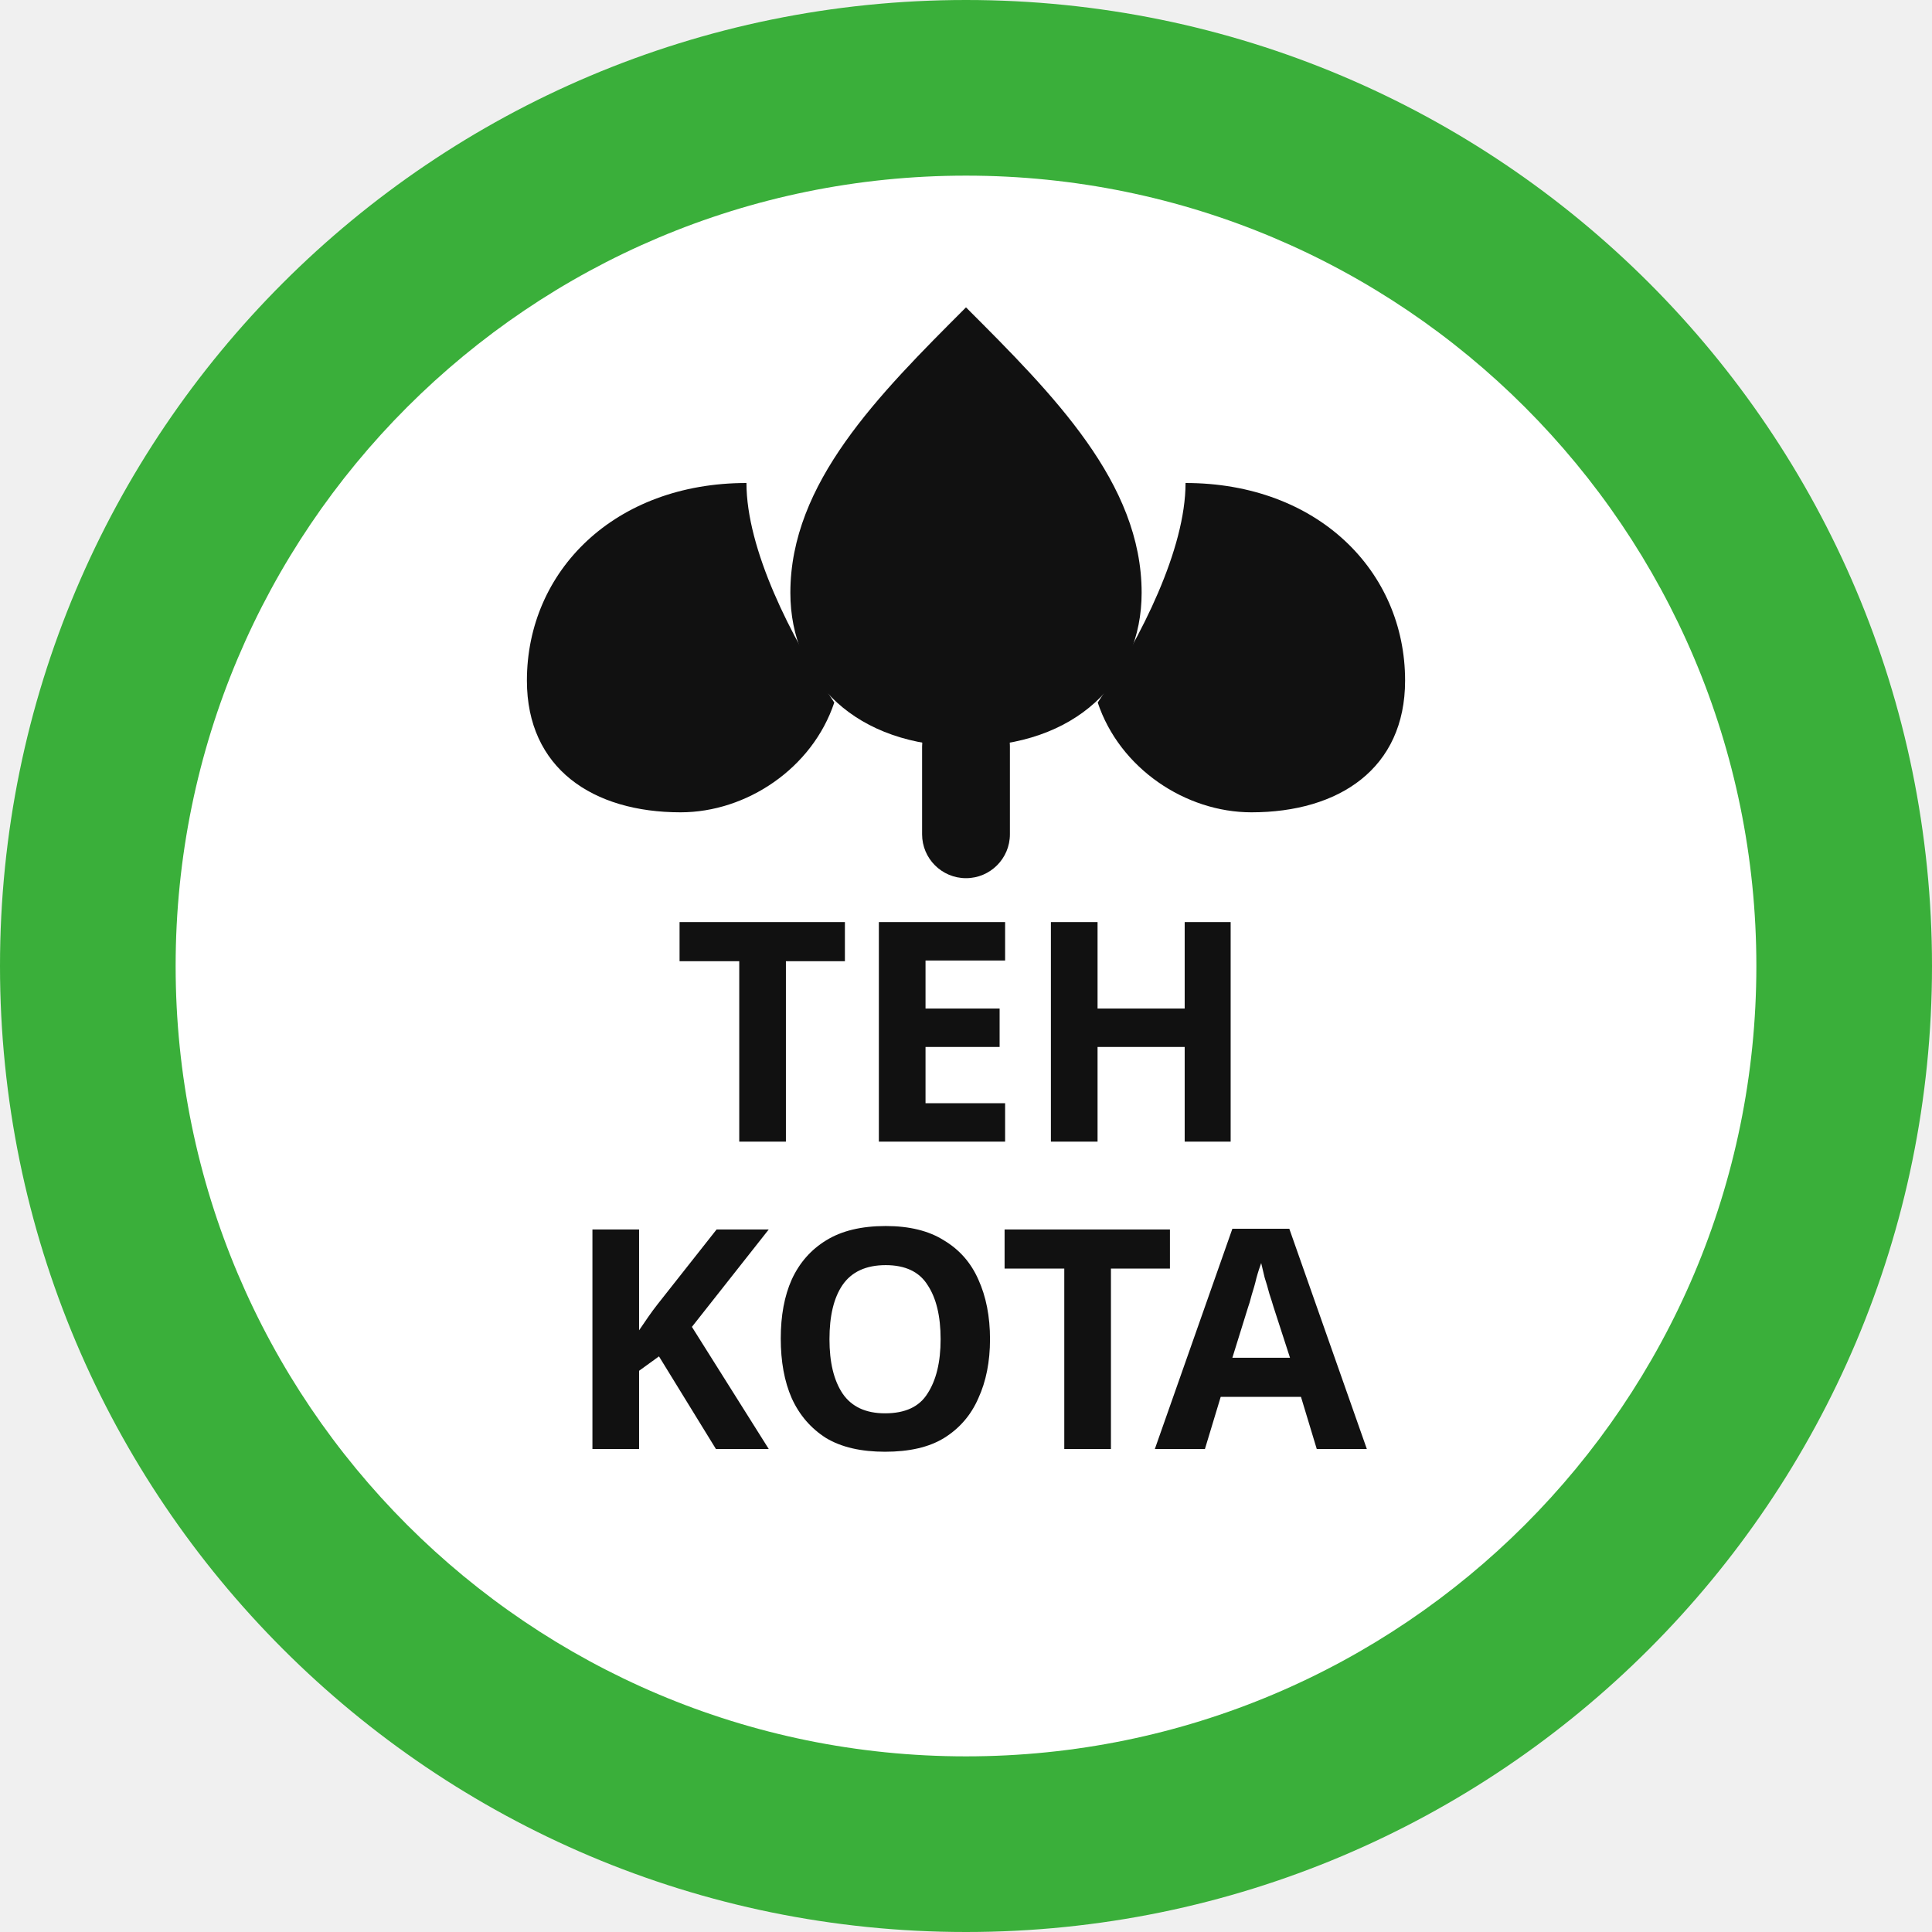
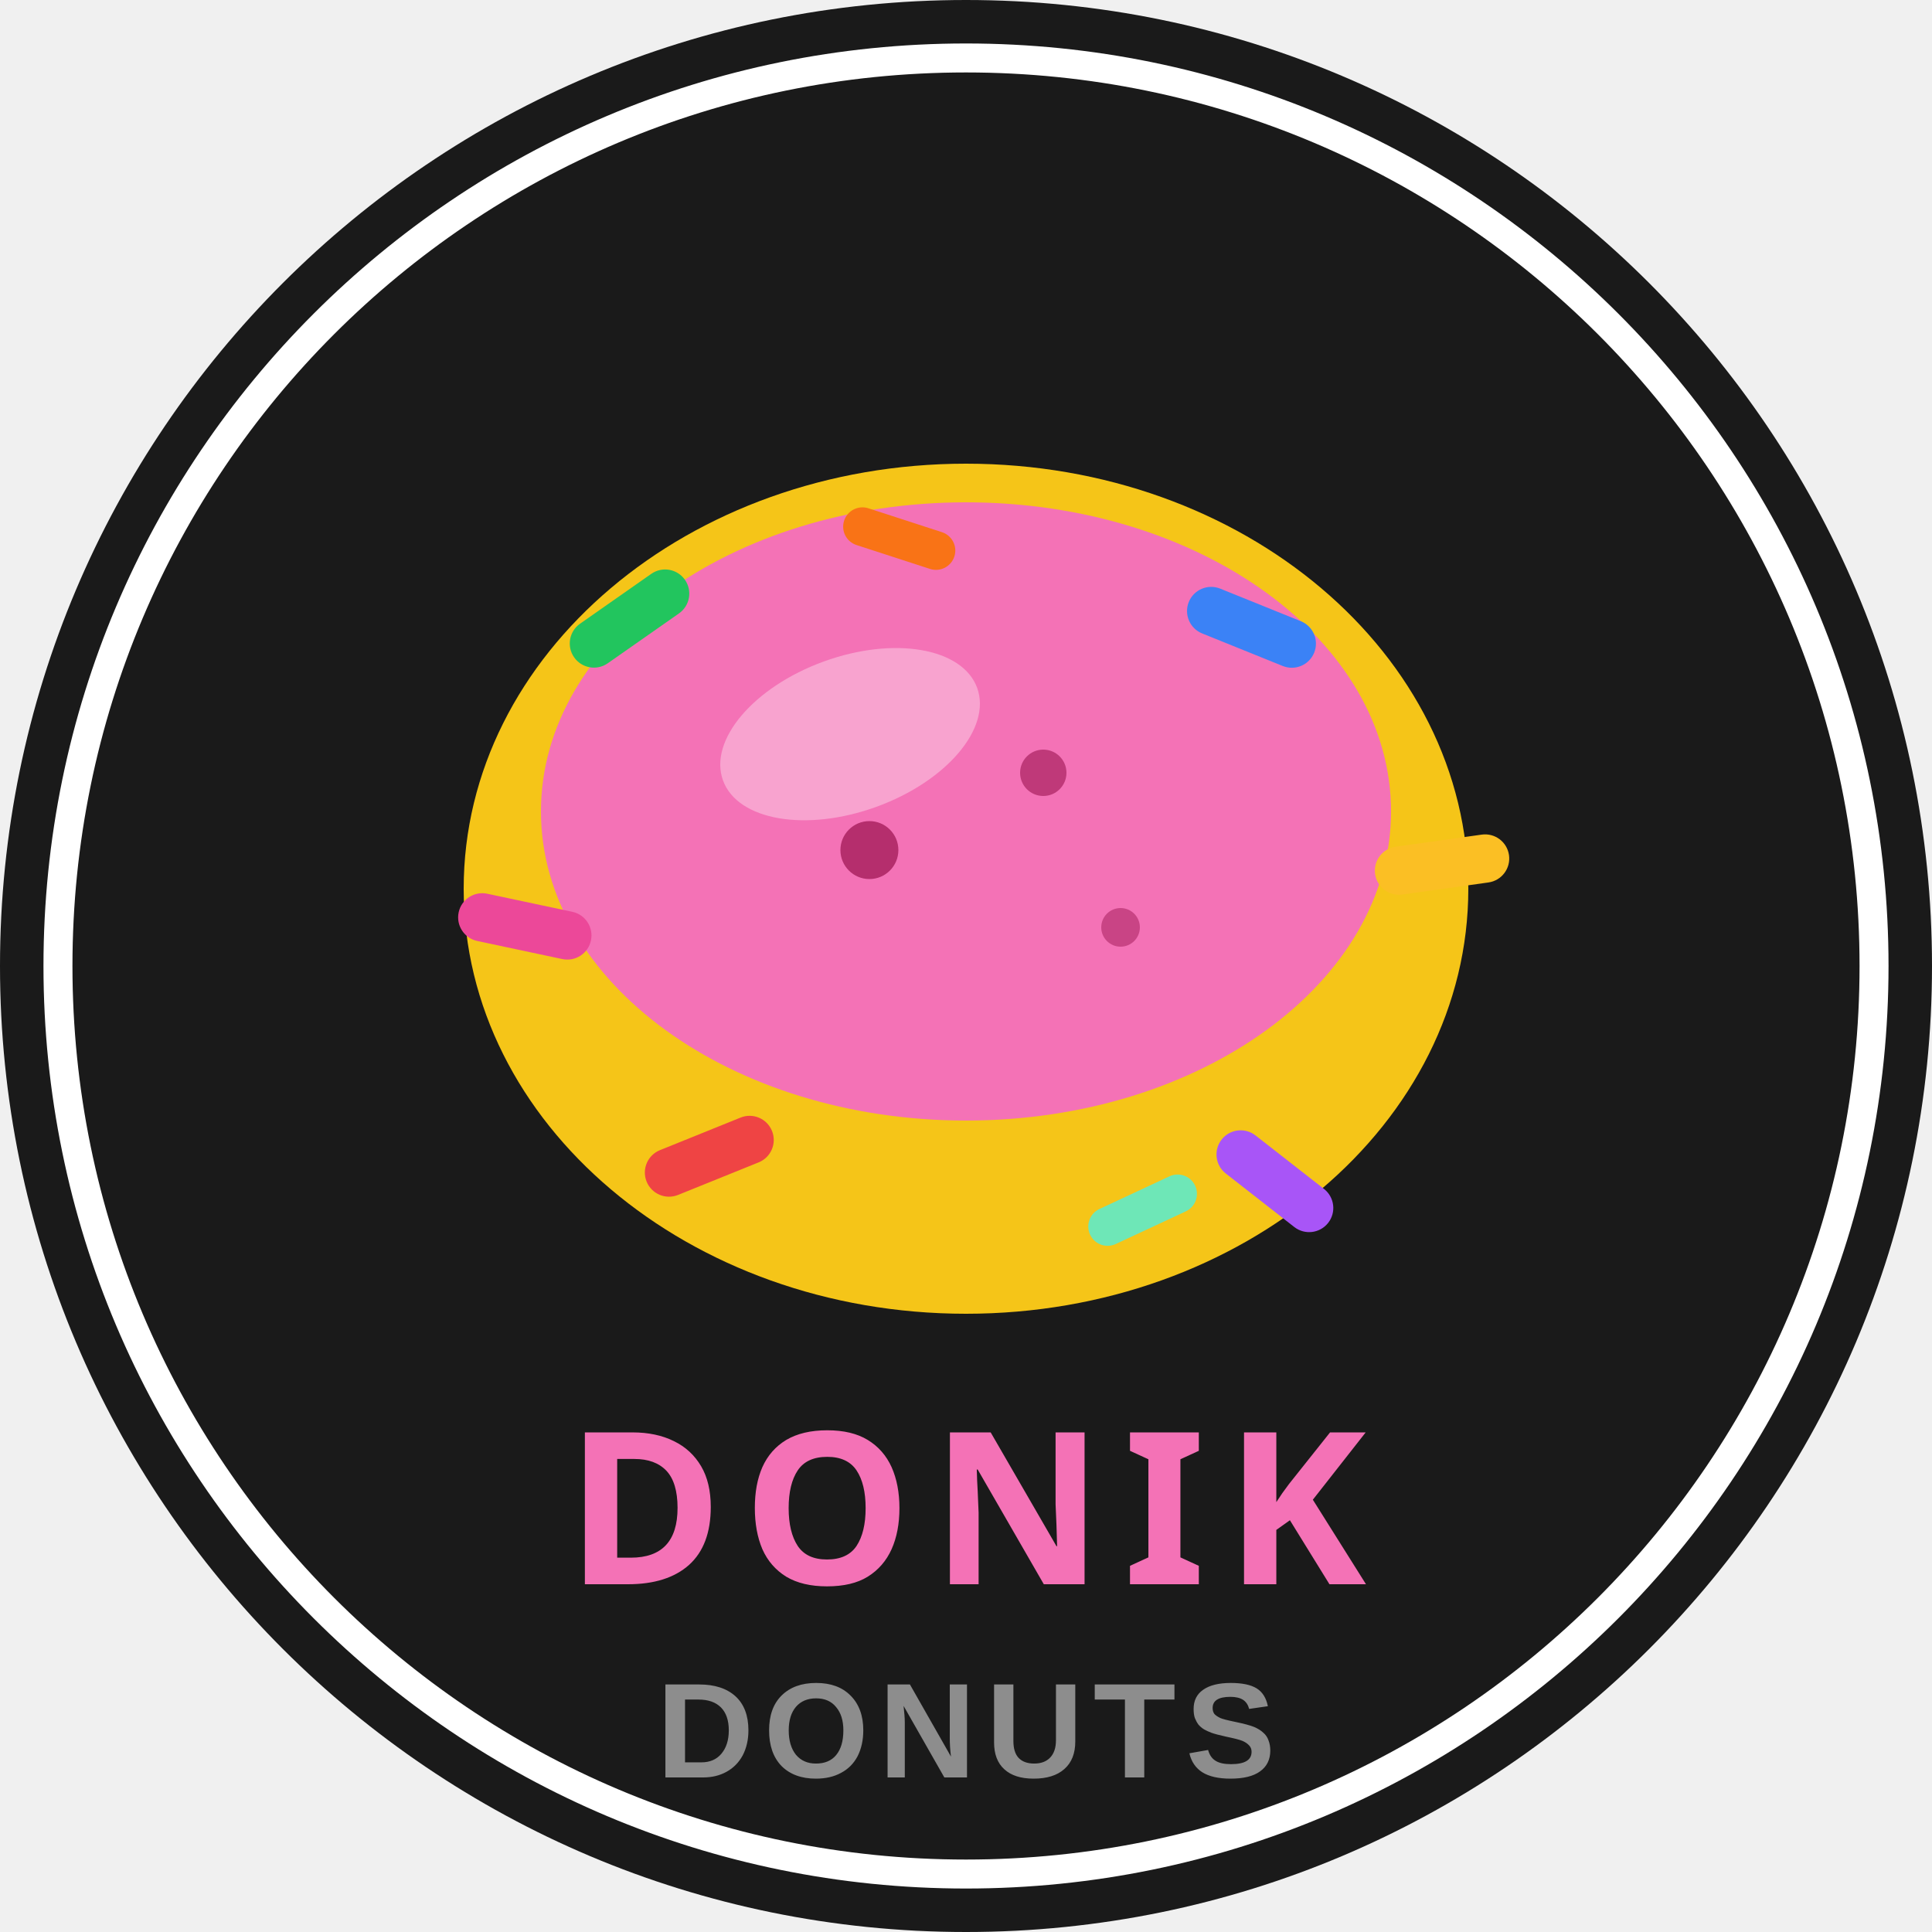
- <svg xmlns="http://www.w3.org/2000/svg" viewBox="0 0 44 44">
-   <circle cx="22" cy="22" r="22" fill="#3aaf3a" />
-   <circle cx="22" cy="22" r="18" fill="#ffffff" />
-   <path d="M22 7 C20 9 18 11 18 13.5 C18 15.5 19.5 17 22 17 C24.5 17 26 15.5 26 13.5 C26 11 24 9 22 7Z" fill="#111" />
-   <path d="M17 11 C14 11 12 13 12 15.5 C12 17.5 13.5 18.5 15.5 18.5 C17 18.5 18.5 17.5 19 16 C18 14.5 17 12.5 17 11Z" fill="#111" />
-   <path d="M27 11 C30 11 32 13 32 15.5 C32 17.5 30.5 18.5 28.5 18.5 C27 18.5 25.5 17.5 25 16 C26 14.5 27 12.5 27 11Z" fill="#111" />
-   <rect x="21" y="16" width="2" height="4" rx="1" fill="#111" />
-   <text x="22" y="26" text-anchor="middle" font-family="Arial Black,sans-serif" font-weight="900" font-size="7" fill="#111">TEH</text>
-   <text x="22" y="33" text-anchor="middle" font-family="Arial Black,sans-serif" font-weight="900" font-size="7" fill="#111">KOTA</text>
+ <svg xmlns="http://www.w3.org/2000/svg" viewBox="0 0 100 100">
+   <circle cx="50" cy="50" r="50" fill="#1a1a1a" />
+   <circle cx="50" cy="50" r="47" fill="none" stroke="#ffffff" stroke-width="1.5" />
+   <ellipse cx="50" cy="46" rx="26" ry="22" fill="#f5c518" />
+   <ellipse cx="50" cy="42" rx="22" ry="16" fill="#f472b6" />
+   <ellipse cx="44" cy="38" rx="7" ry="4" fill="rgba(255,255,255,0.35)" transform="rotate(-20 44 38)" />
+   <circle cx="50" cy="46" rx="9" ry="9" fill="#1a1a1a" />
+   <rect x="29" y="33" width="7" height="2.5" rx="1.25" fill="#22c55e" transform="rotate(-35 29 33)" />
+   <rect x="62" y="30" width="7" height="2.5" rx="1.25" fill="#3b82f6" transform="rotate(22 62 30)" />
+   <rect x="71" y="44" width="7" height="2.5" rx="1.25" fill="#fbbf24" transform="rotate(-8 71 44)" />
+   <rect x="64" y="58" width="7" height="2.5" rx="1.25" fill="#a855f7" transform="rotate(38 64 58)" />
+   <rect x="33" y="60" width="7" height="2.5" rx="1.25" fill="#ef4444" transform="rotate(-22 33 60)" />
+   <rect x="24" y="46" width="7" height="2.5" rx="1.25" fill="#ec4899" transform="rotate(12 24 46)" />
+   <rect x="44" y="26" width="6" height="2" rx="1" fill="#f97316" transform="rotate(18 44 26)" />
+   <rect x="56" y="63" width="6" height="2" rx="1" fill="#6ee7b7" transform="rotate(-25 56 63)" />
+   <circle cx="45" cy="44" r="1.5" fill="rgba(139,0,60,0.6)" />
+   <circle cx="54" cy="40" r="1.2" fill="rgba(139,0,60,0.5)" />
+   <circle cx="58" cy="48" r="1" fill="rgba(139,0,60,0.4)" />
+   <text x="50" y="82" text-anchor="middle" font-family="Arial Black, sans-serif" font-weight="900" font-size="11" fill="#f472b6" letter-spacing="1">DONIK</text>
+   <text x="50" y="92" text-anchor="middle" font-family="Arial, sans-serif" font-weight="700" font-size="7" fill="rgba(255,255,255,0.5)" letter-spacing="0.5">DONUTS</text>
</svg>
